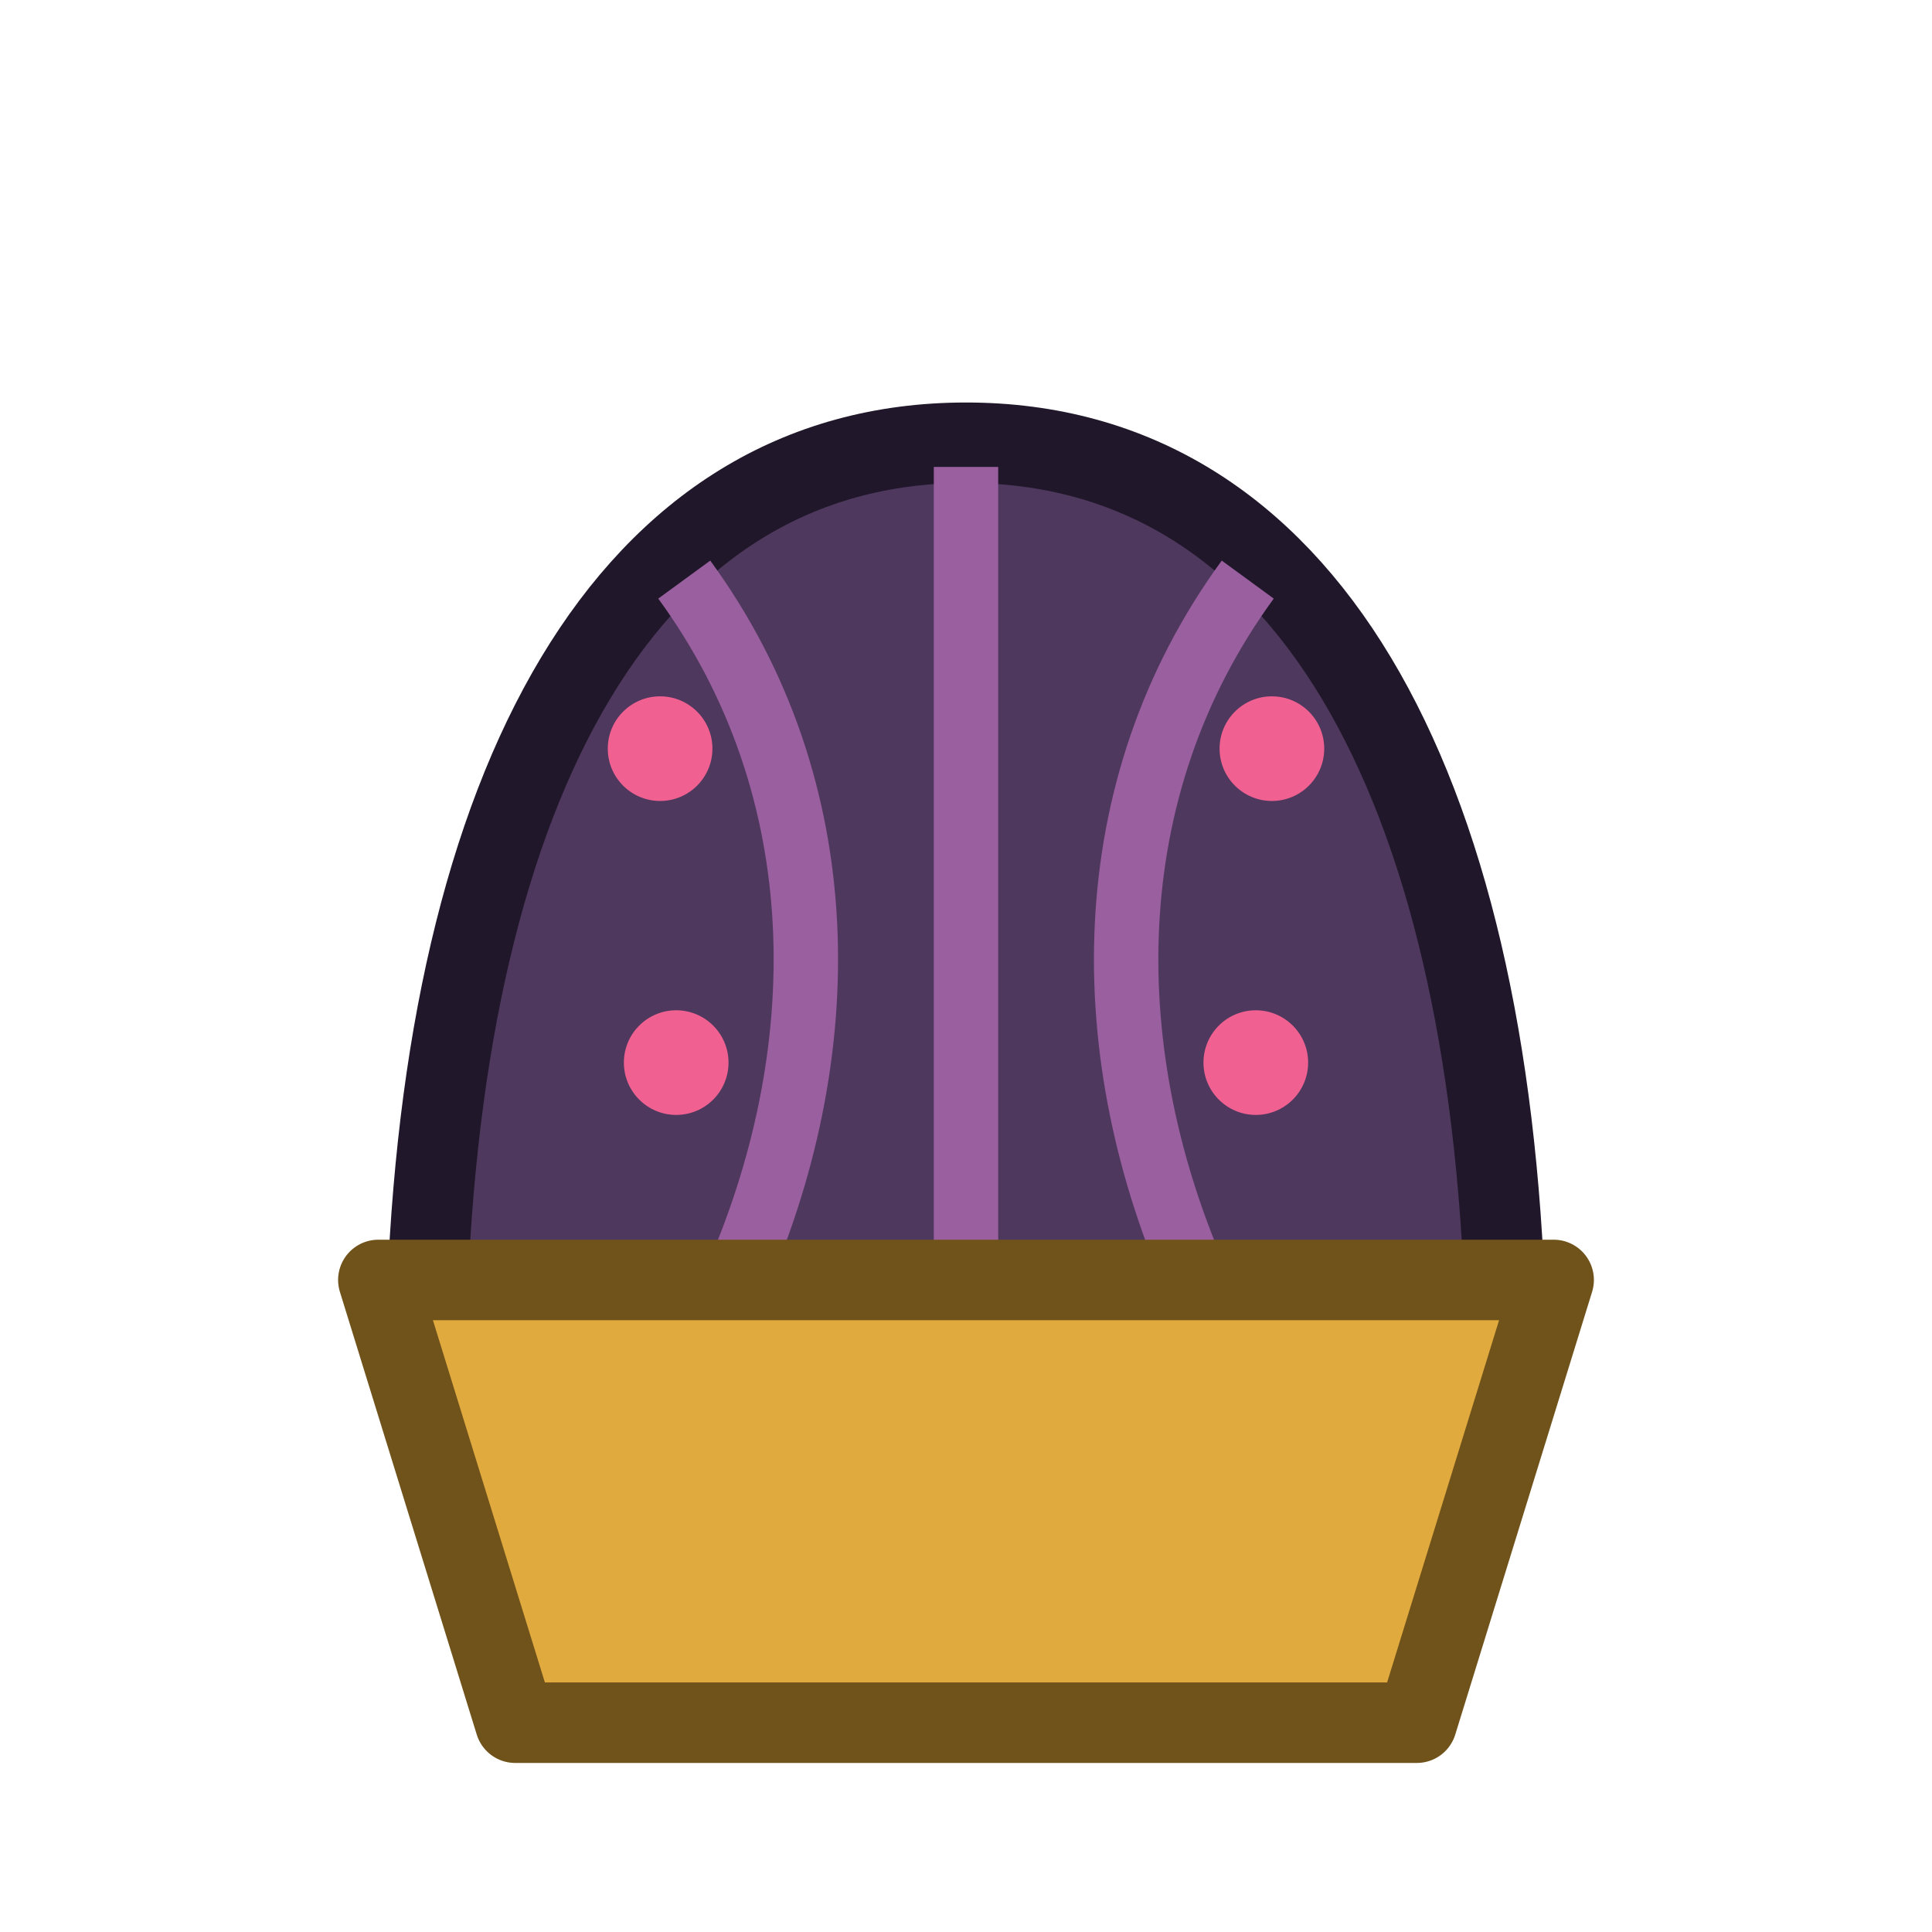
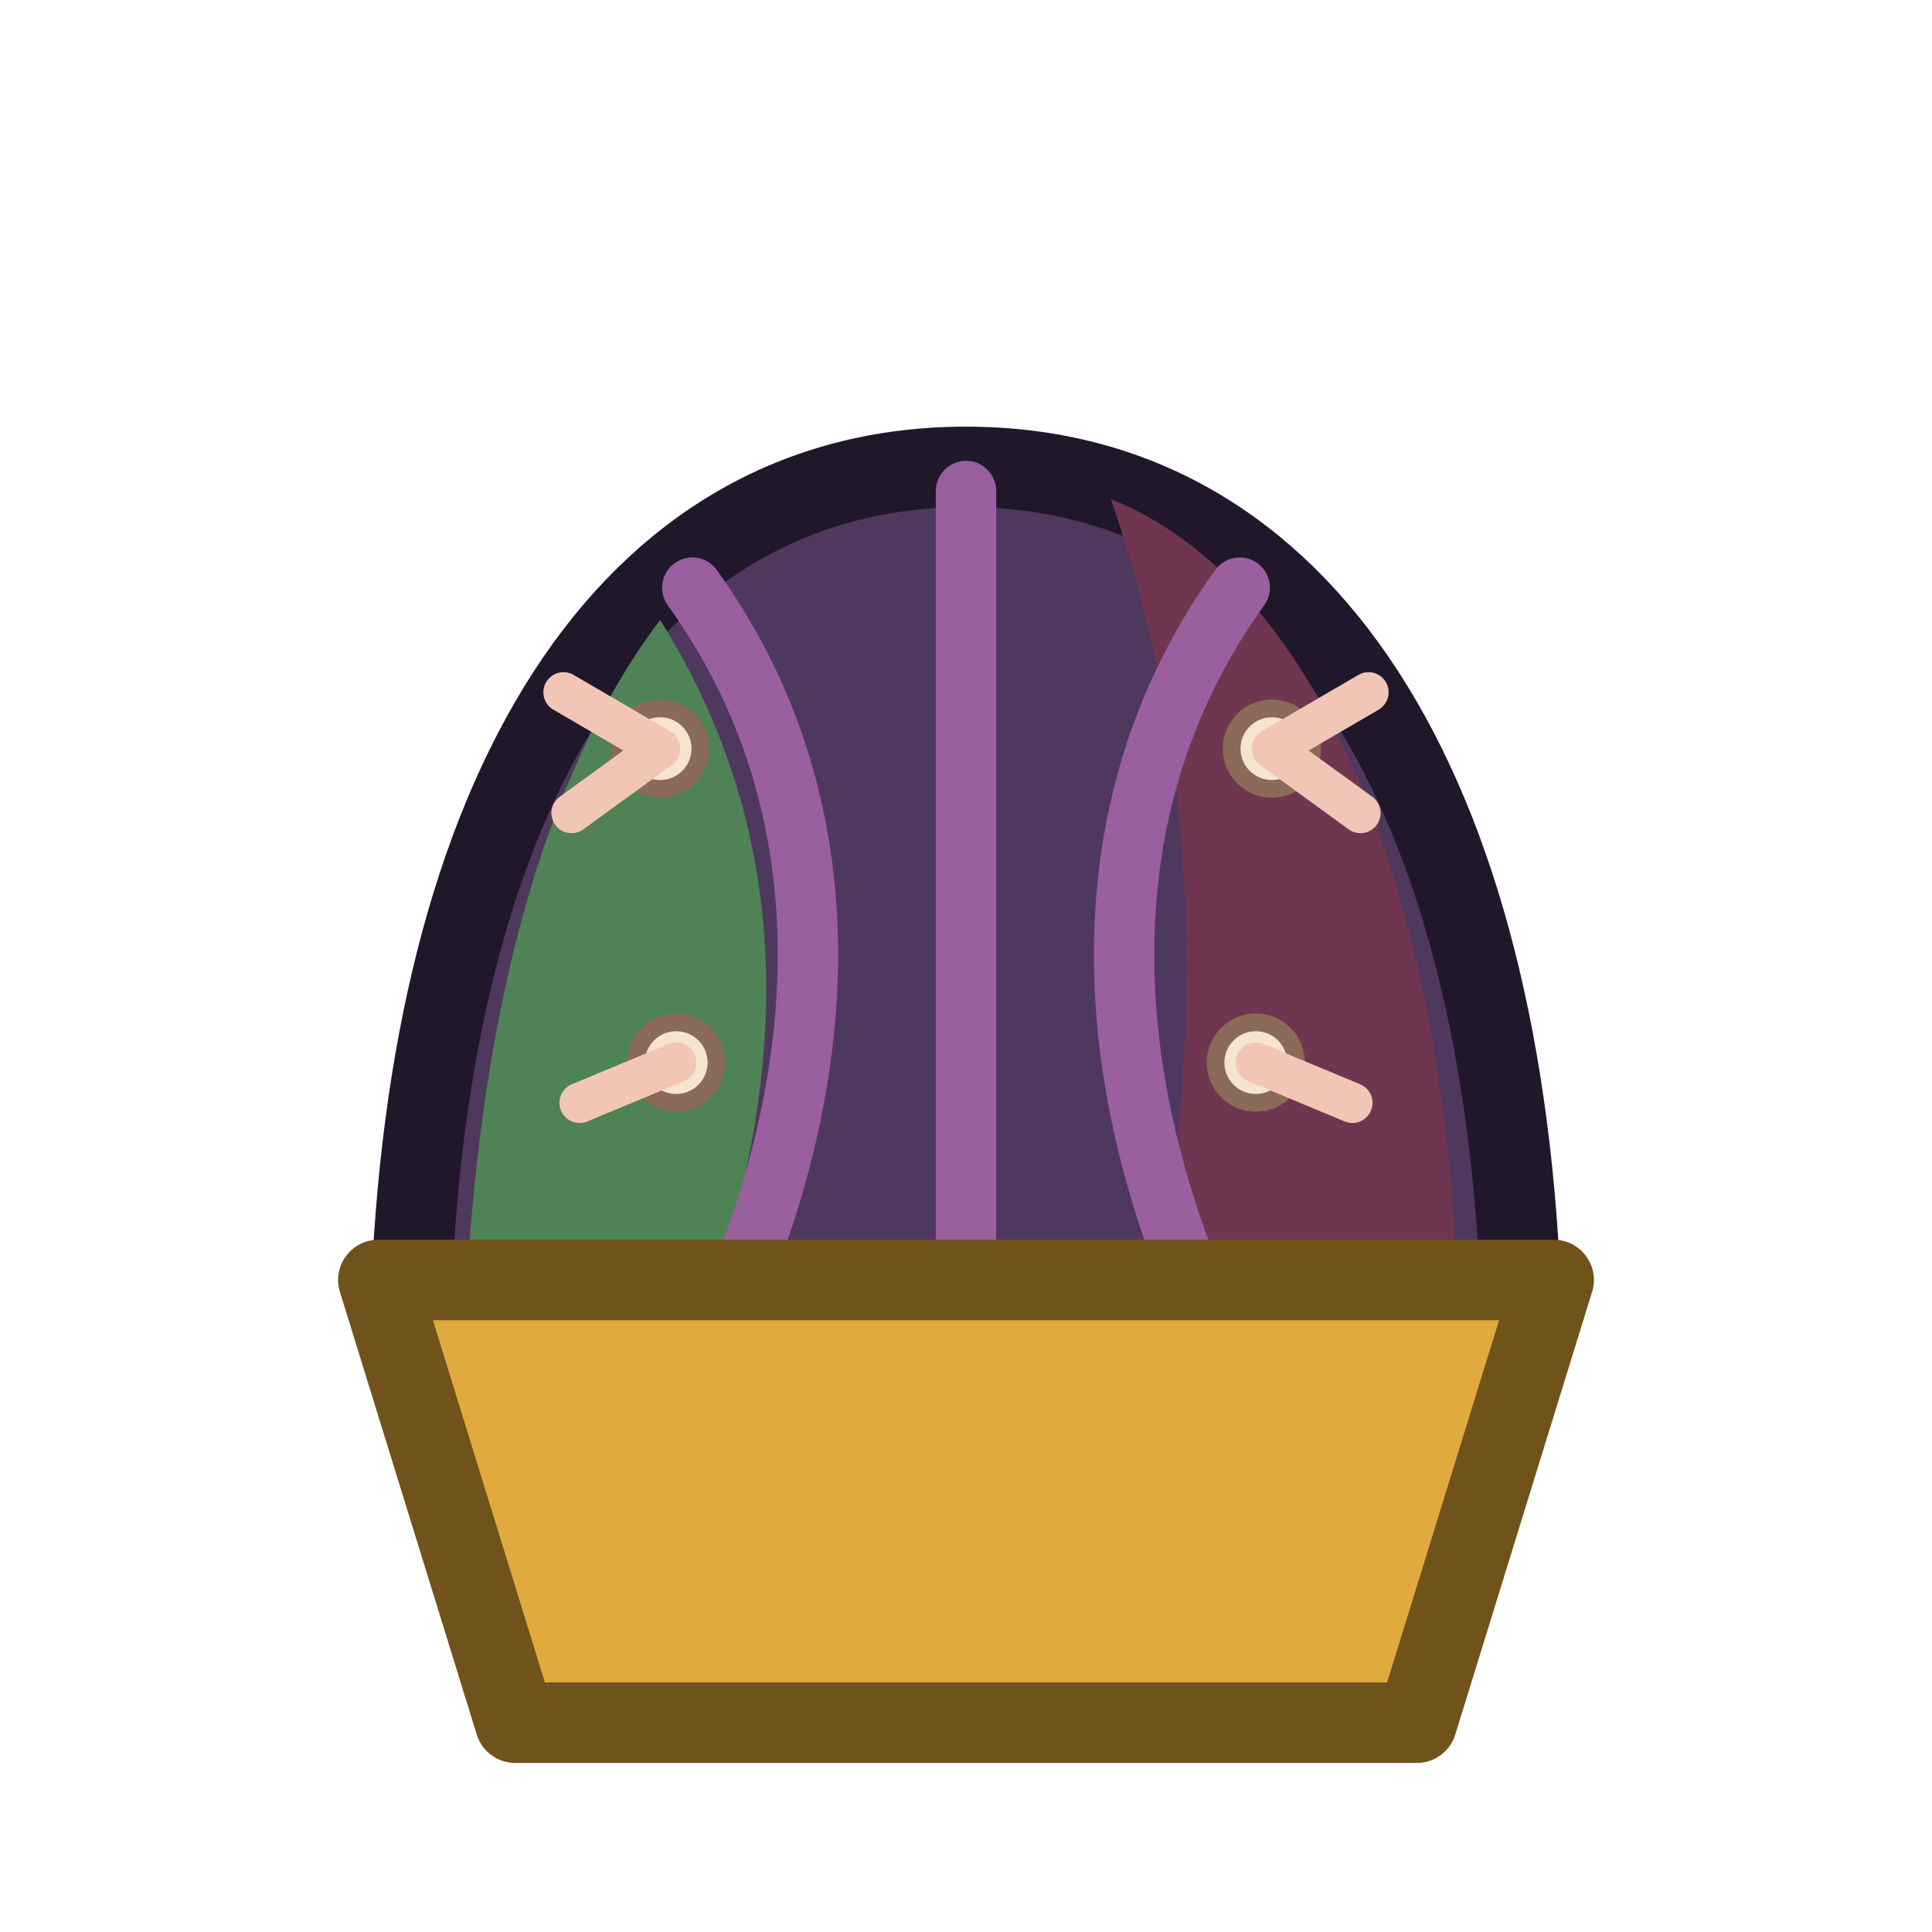
<svg xmlns="http://www.w3.org/2000/svg" viewBox="0 0 24 24" role="img" aria-labelledby="title">
-   <path d="M5.3 16.3C5.5 9.7 7.8 5.5 12 5.5s6.5 4.2 6.7 10.8Z" fill="#4f385e" stroke="#20182a" stroke-width="1" />
-   <path d="M12 5.8v10.1m-3.5-8.7c1.9 2.6 1.9 5.9.6 8.8m6.4-8.8c-1.9 2.6-1.9 5.9-.6 8.8" fill="none" stroke="#9a5f9f" stroke-width=".8" />
-   <g fill="#f06091">
-     <circle cx="8.2" cy="9.3" r=".65" />
-     <circle cx="15.8" cy="9.3" r=".65" />
-     <circle cx="8.4" cy="13.2" r=".65" />
-     <circle cx="15.6" cy="13.2" r=".65" />
+   <path d="M5.1 16.3c.2-6.5 2.7-10.5 6.9-10.5s6.7 4 6.9 10.5Z" fill="#4f385e" stroke="#20182a" stroke-linejoin="round" stroke-width="1" />
+   <path d="M5.8 15.9c.2-3.3.9-6.2 2.4-8.2 1.5 2.4 1.7 5.1.7 8.2Z" fill="#4f8356" />
+   <path d="M13.8 6.2c2.5 1 4.1 4.7 4.3 9.7h-3.7c.6-3.6.4-6.8-.6-9.7Z" fill="#71364f" />
+   <path d="M12 6.1v9.8M8.6 7.3c1.8 2.5 1.8 5.6.6 8.6m6.2-8.6c-1.8 2.5-1.8 5.6-.6 8.6" fill="none" stroke="#9a5f9f" stroke-linecap="round" stroke-width=".75" />
+   <g fill="#f5e4ce" stroke="#8a6a58" stroke-width=".22">
+     <circle cx="8.2" cy="9.3" r=".5" />
+     <circle cx="15.8" cy="9.3" r=".5" />
+     <circle cx="8.4" cy="13.2" r=".5" />
+     <circle cx="15.6" cy="13.2" r=".5" />
  </g>
+   <path d="m8.2 9.3-1.2-.7m1.2.7-1.1.8m8.7-.8 1.2-.7m-1.2.7 1.1.8m-8.5 3.1-1.2.5m8.4-.5 1.2.5" fill="none" stroke="#f2c6b7" stroke-linecap="round" stroke-width=".5" />
  <path d="M4.7 15.9h14.6l-1.7 5.5H6.4z" fill="#e0aa3e" stroke="#70521b" stroke-linejoin="round" stroke-width="1" />
</svg>
